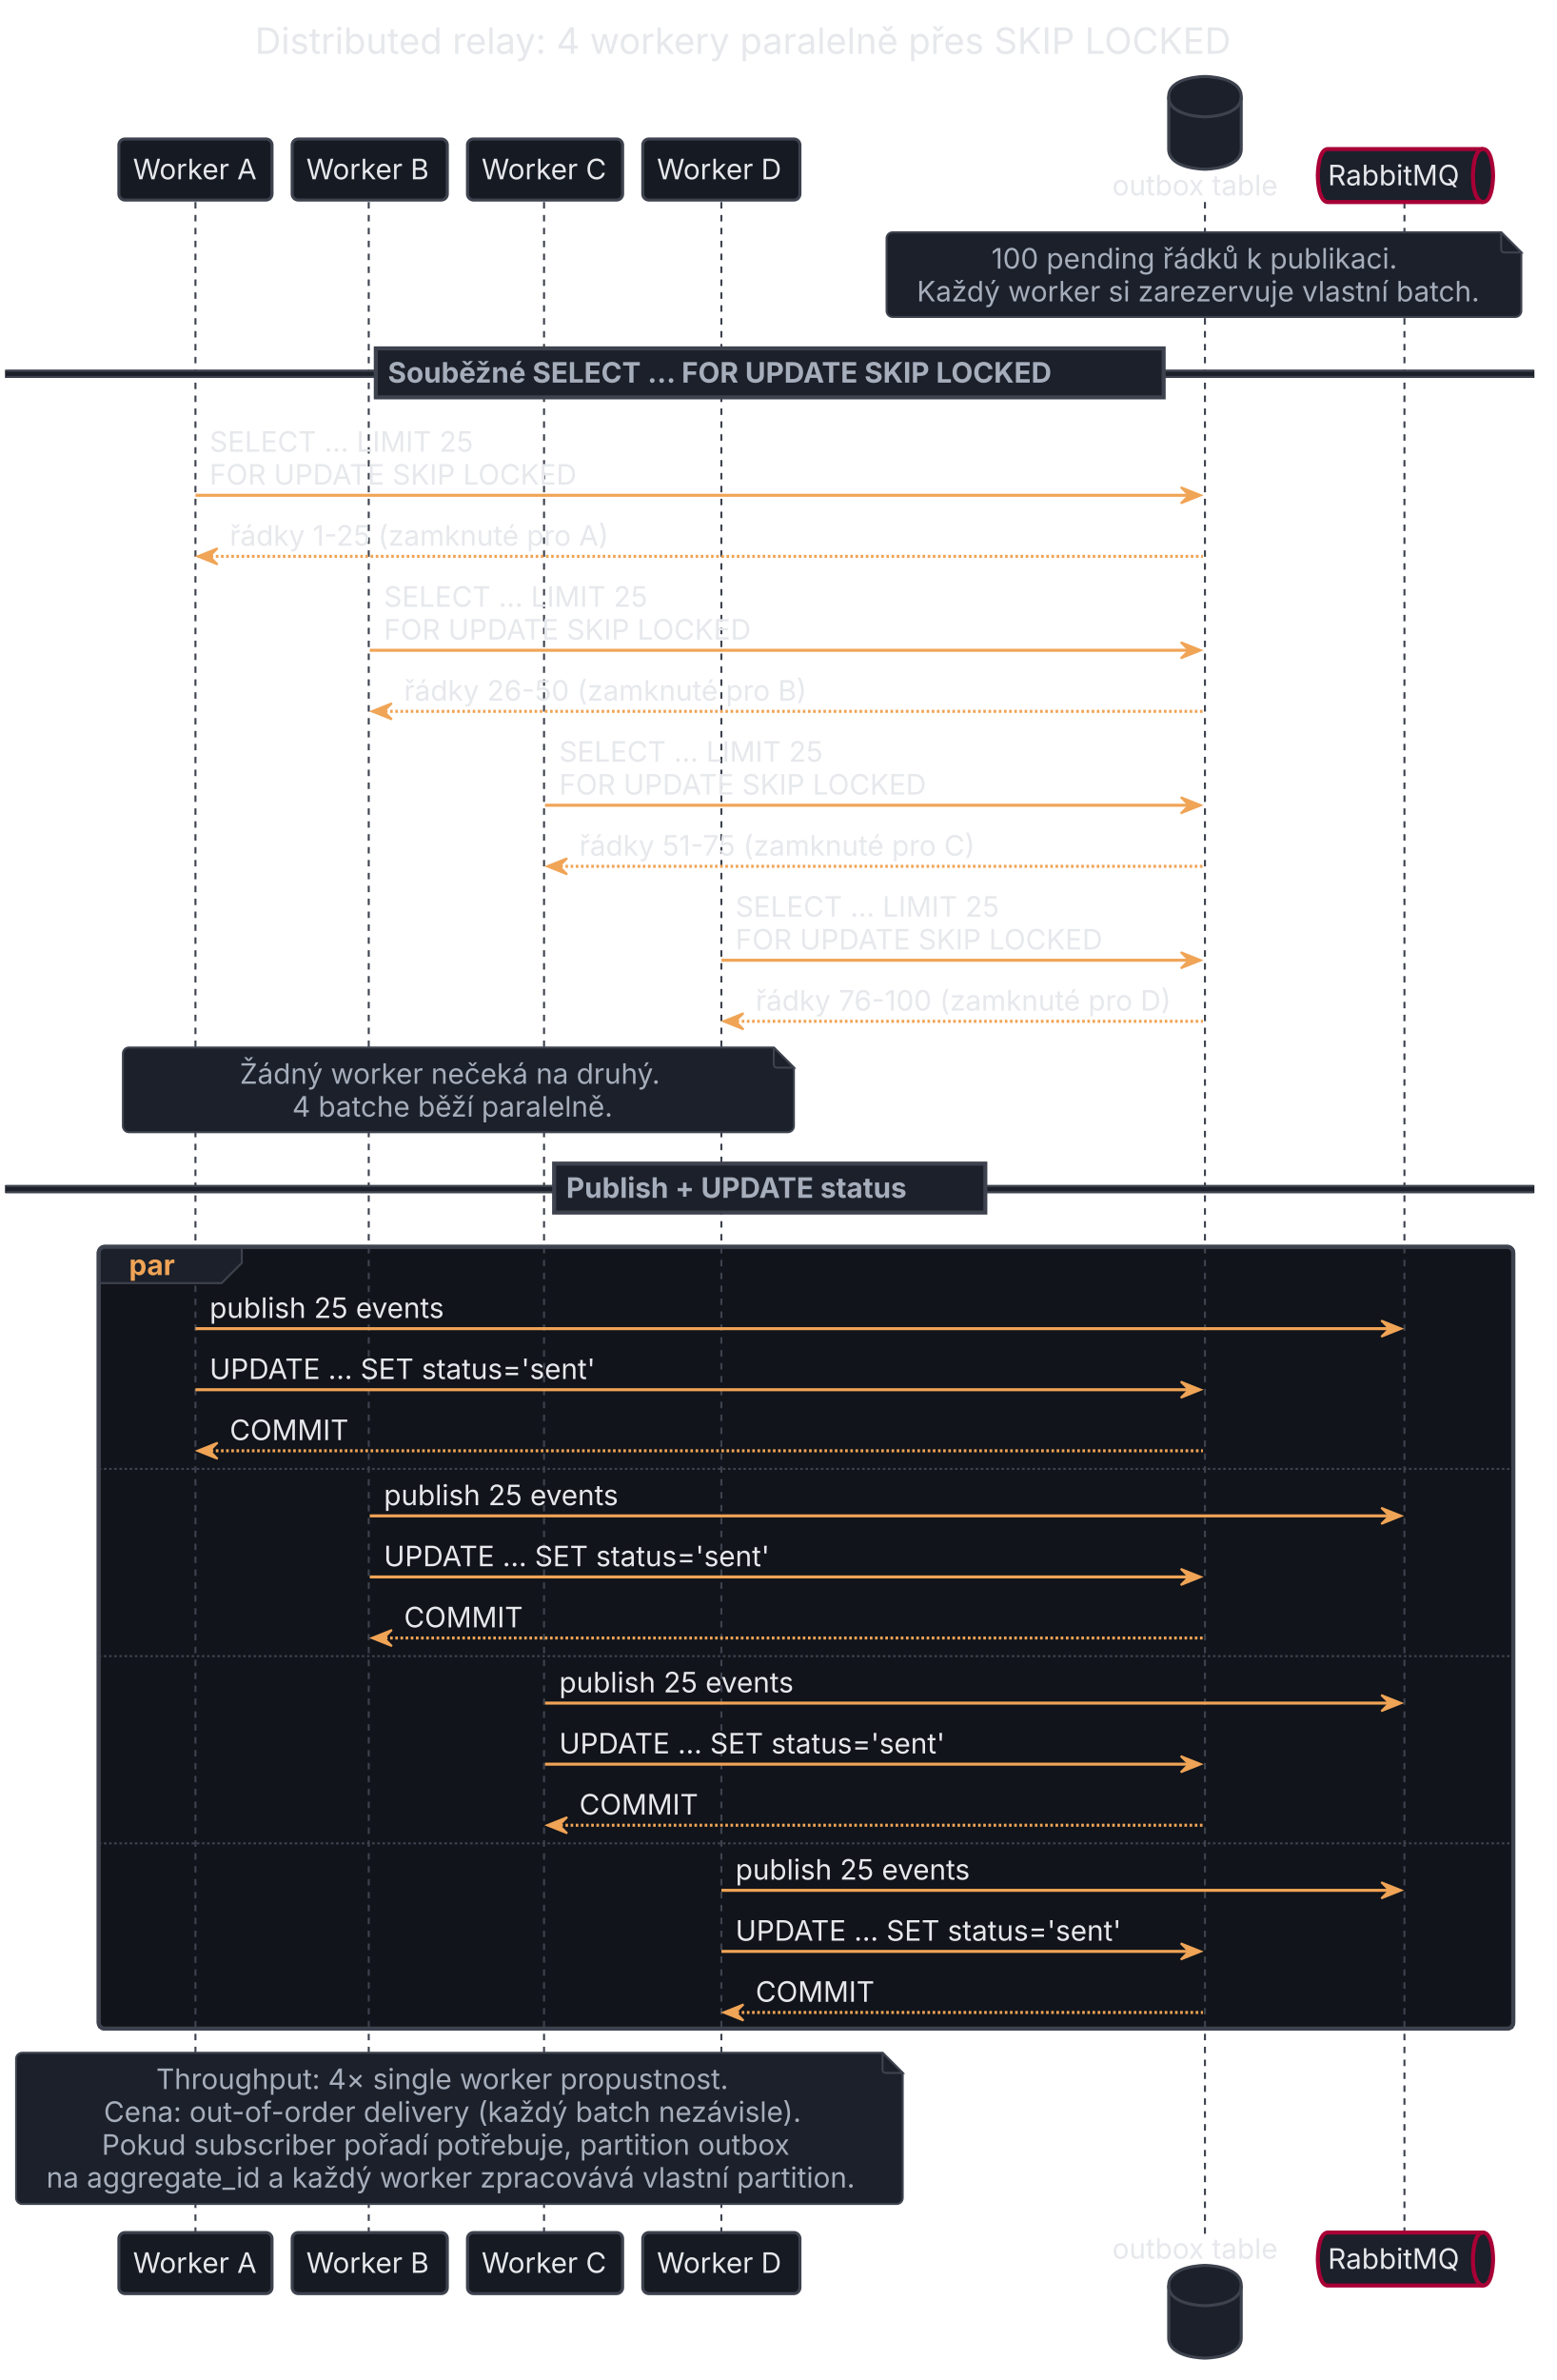
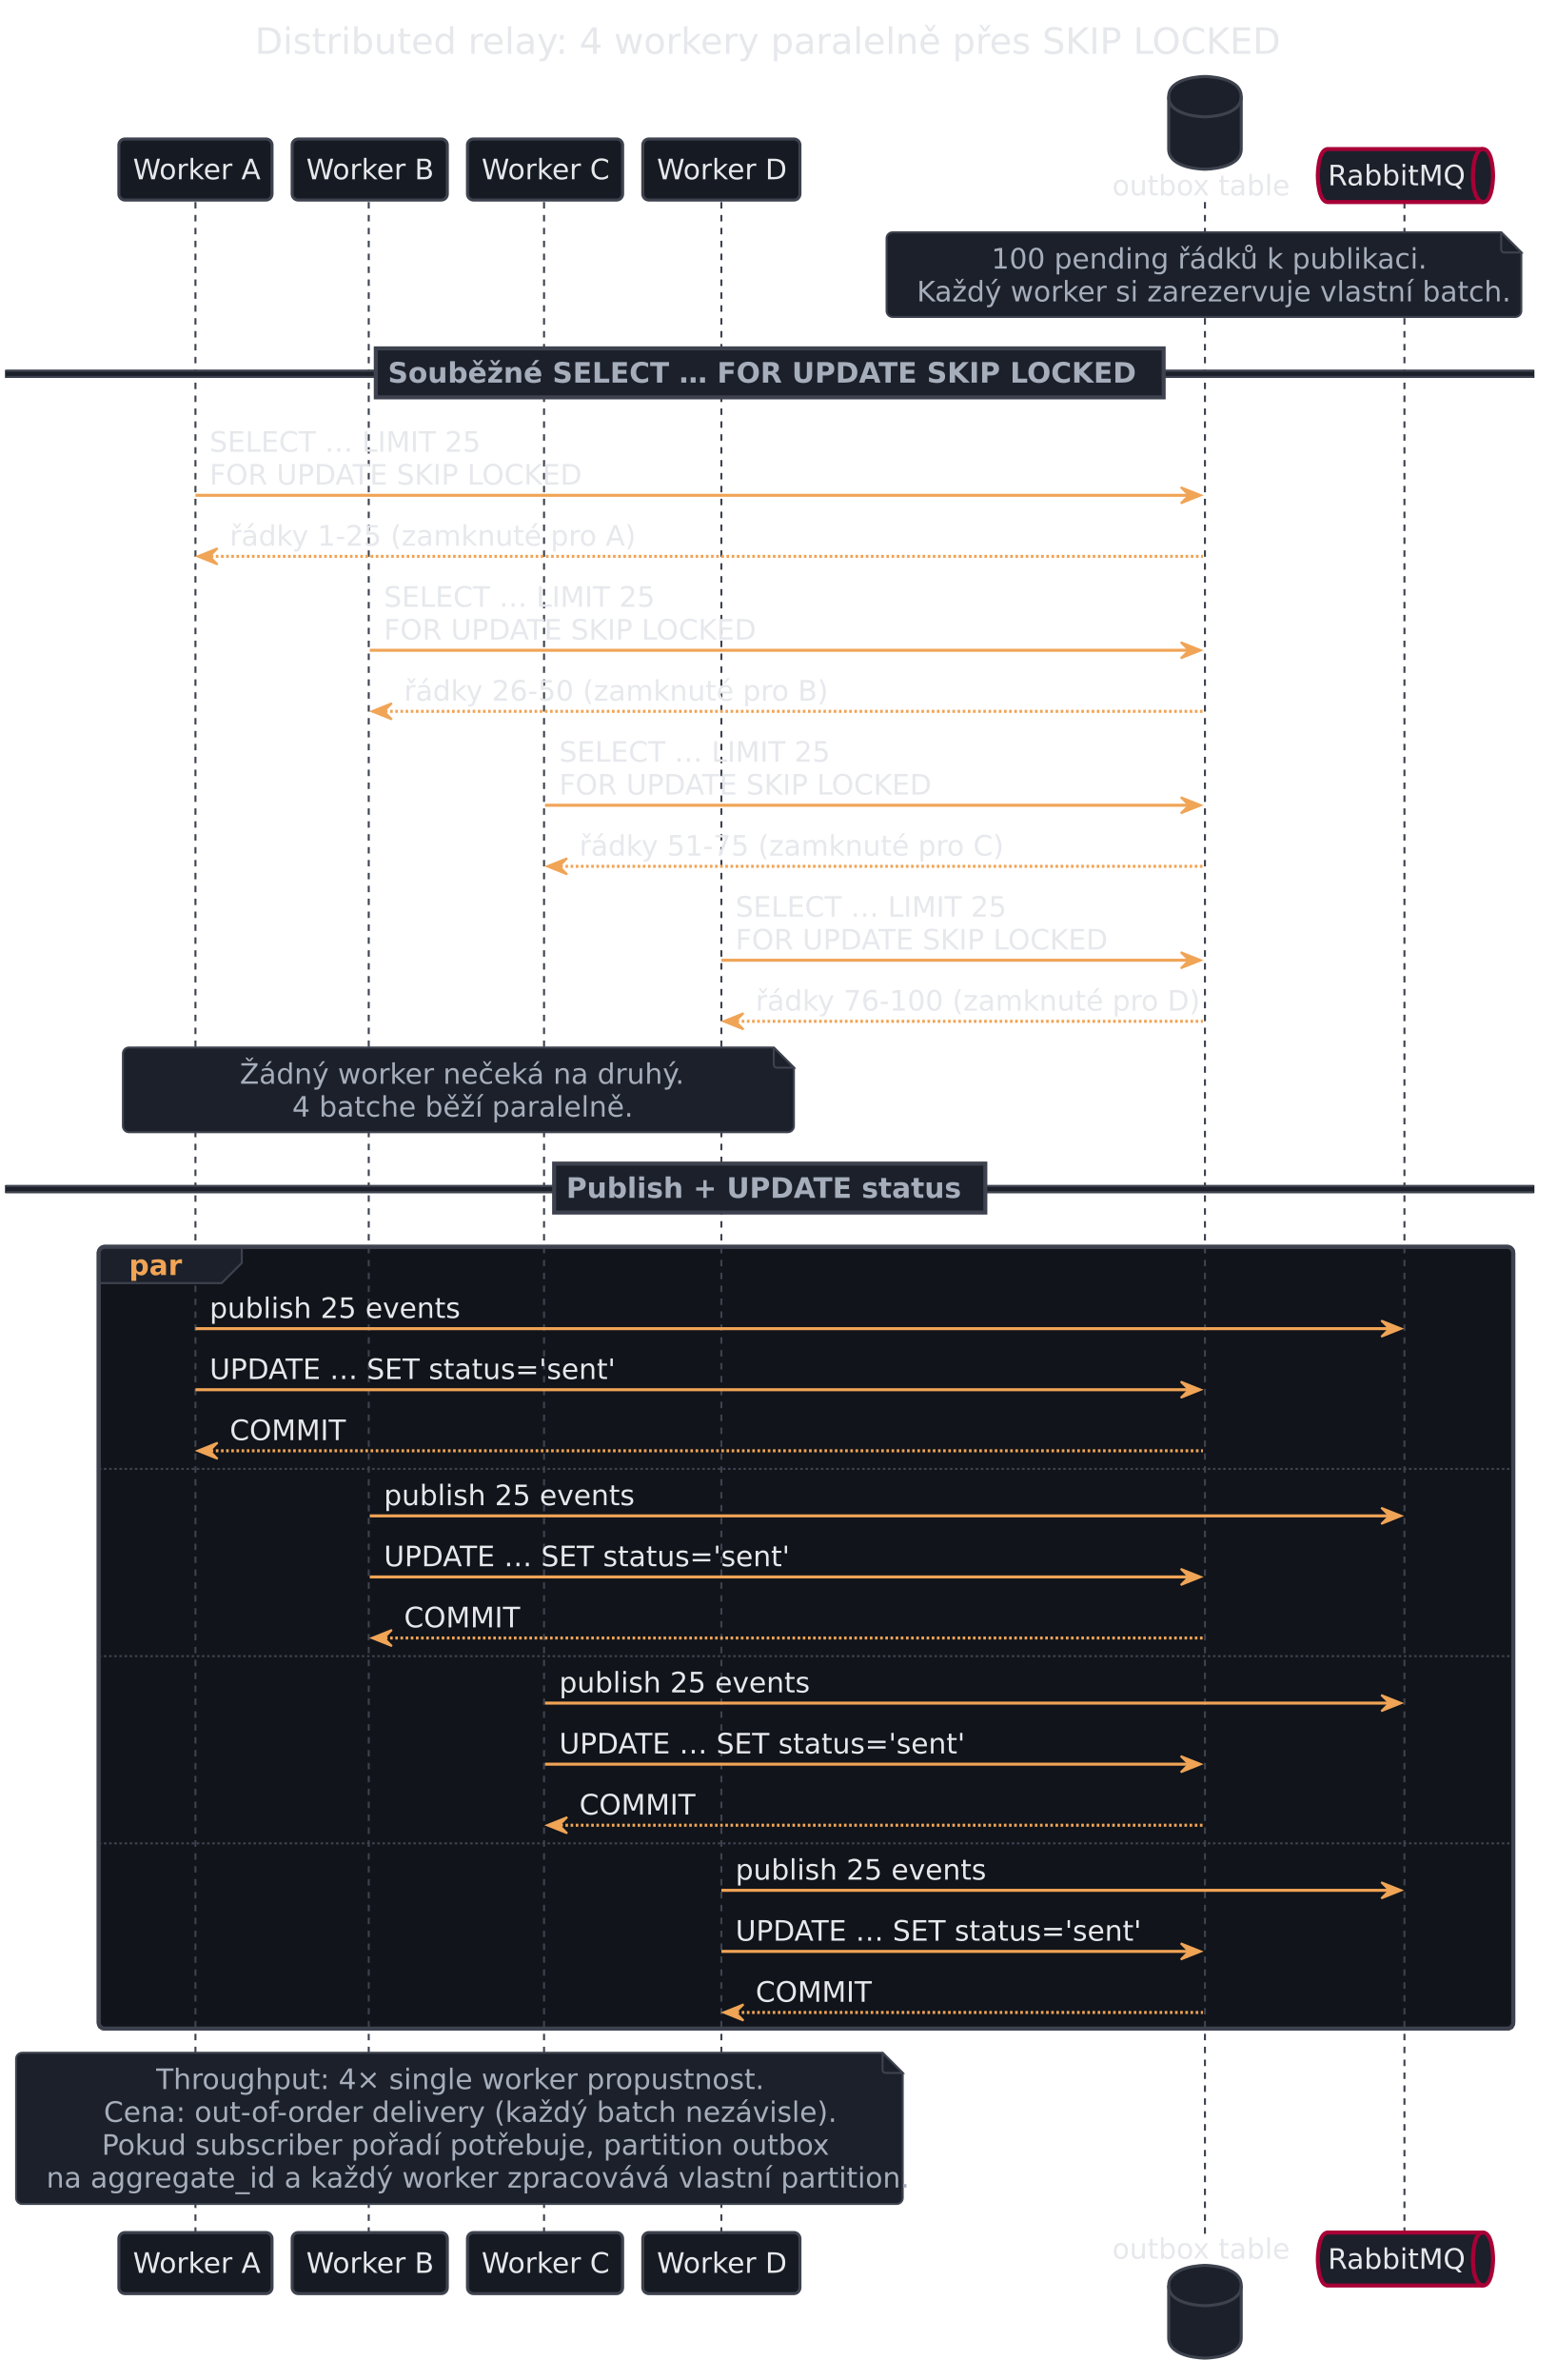
<svg xmlns="http://www.w3.org/2000/svg" contentScriptType="application/ecmascript" contentStyleType="text/css" height="1845.312px" preserveAspectRatio="none" style="width:1207px;height:1845px;background:#11141A;" version="1.1" viewBox="0 0 1207 1845" width="1207.812px" zoomAndPan="magnify">
  <defs />
  <g>
-     <text fill="#E6E8EC" font-family="Inter, ui-sans-serif, system-ui, -apple-system, sans-serif" font-size="28.125" lengthAdjust="spacingAndGlyphs" textLength="798.438" x="197.656" y="41.731">Distributed relay: 4 workery paralelně přes SKIP LOCKED</text>
+     <text fill="#E6E8EC" font-family="DejaVu Sans" font-size="28.125" lengthAdjust="spacingAndGlyphs" textLength="798.438" x="197.656" y="41.731">Distributed relay: 4 workery paralelně přes SKIP LOCKED</text>
    <rect fill="#11141A" height="606.03" rx="4.688" ry="4.688" style="stroke: #3D424E; stroke-width: 3.125;" width="1096.875" x="76.562" y="966.553" />
    <rect fill="#11141A" height="145.142" style="stroke: none; stroke-width: 1.562;" width="1096.875" x="76.562" y="1137.158" />
    <rect fill="#11141A" height="145.142" style="stroke: none; stroke-width: 1.562;" width="1096.875" x="76.562" y="1282.3" />
    <rect fill="#11141A" height="145.142" style="stroke: none; stroke-width: 1.562;" width="1096.875" x="76.562" y="1427.441" />
    <line style="stroke: #3D424E; stroke-width: 1.562; stroke-dasharray: 5.0,5.0;" x1="151.562" x2="151.562" y1="156.641" y2="1732.251" />
    <line style="stroke: #3D424E; stroke-width: 1.562; stroke-dasharray: 5.0,5.0;" x1="285.938" x2="285.938" y1="156.641" y2="1732.251" />
    <line style="stroke: #3D424E; stroke-width: 1.562; stroke-dasharray: 5.0,5.0;" x1="421.875" x2="421.875" y1="156.641" y2="1732.251" />
    <line style="stroke: #3D424E; stroke-width: 1.562; stroke-dasharray: 5.0,5.0;" x1="559.375" x2="559.375" y1="156.641" y2="1732.251" />
    <line style="stroke: #3D424E; stroke-width: 1.562; stroke-dasharray: 5.0,5.0;" x1="934.375" x2="934.375" y1="156.641" y2="1732.251" />
    <line style="stroke: #3D424E; stroke-width: 1.562; stroke-dasharray: 5.0,5.0;" x1="1089.062" x2="1089.062" y1="156.641" y2="1732.251" />
    <rect fill="#161A22" height="47.339" rx="4.688" ry="4.688" style="stroke: #3D424E; stroke-width: 2.344;" width="118.75" x="92.188" y="107.739" />
-     <text fill="#E6E8EC" font-family="Inter, ui-sans-serif, system-ui, -apple-system, sans-serif" font-size="21.875" lengthAdjust="spacingAndGlyphs" textLength="96.875" x="103.125" y="138.982">Worker A</text>
+     <text fill="#E6E8EC" font-family="DejaVu Sans" font-size="21.875" lengthAdjust="spacingAndGlyphs" textLength="96.875" x="103.125" y="138.982">Worker A</text>
    <rect fill="#161A22" height="47.339" rx="4.688" ry="4.688" style="stroke: #3D424E; stroke-width: 2.344;" width="118.75" x="92.188" y="1730.688" />
-     <text fill="#E6E8EC" font-family="Inter, ui-sans-serif, system-ui, -apple-system, sans-serif" font-size="21.875" lengthAdjust="spacingAndGlyphs" textLength="96.875" x="103.125" y="1761.931">Worker A</text>
+     <text fill="#E6E8EC" font-family="DejaVu Sans" font-size="21.875" lengthAdjust="spacingAndGlyphs" textLength="96.875" x="103.125" y="1761.931">Worker A</text>
    <rect fill="#161A22" height="47.339" rx="4.688" ry="4.688" style="stroke: #3D424E; stroke-width: 2.344;" width="120.312" x="226.562" y="107.739" />
-     <text fill="#E6E8EC" font-family="Inter, ui-sans-serif, system-ui, -apple-system, sans-serif" font-size="21.875" lengthAdjust="spacingAndGlyphs" textLength="98.438" x="237.5" y="138.982">Worker B</text>
+     <text fill="#E6E8EC" font-family="DejaVu Sans" font-size="21.875" lengthAdjust="spacingAndGlyphs" textLength="98.438" x="237.5" y="138.982">Worker B</text>
    <rect fill="#161A22" height="47.339" rx="4.688" ry="4.688" style="stroke: #3D424E; stroke-width: 2.344;" width="120.312" x="226.562" y="1730.688" />
-     <text fill="#E6E8EC" font-family="Inter, ui-sans-serif, system-ui, -apple-system, sans-serif" font-size="21.875" lengthAdjust="spacingAndGlyphs" textLength="98.438" x="237.5" y="1761.931">Worker B</text>
+     <text fill="#E6E8EC" font-family="DejaVu Sans" font-size="21.875" lengthAdjust="spacingAndGlyphs" textLength="98.438" x="237.5" y="1761.931">Worker B</text>
    <rect fill="#161A22" height="47.339" rx="4.688" ry="4.688" style="stroke: #3D424E; stroke-width: 2.344;" width="120.312" x="362.5" y="107.739" />
-     <text fill="#E6E8EC" font-family="Inter, ui-sans-serif, system-ui, -apple-system, sans-serif" font-size="21.875" lengthAdjust="spacingAndGlyphs" textLength="98.438" x="373.438" y="138.982">Worker C</text>
+     <text fill="#E6E8EC" font-family="DejaVu Sans" font-size="21.875" lengthAdjust="spacingAndGlyphs" textLength="98.438" x="373.438" y="138.982">Worker C</text>
    <rect fill="#161A22" height="47.339" rx="4.688" ry="4.688" style="stroke: #3D424E; stroke-width: 2.344;" width="120.312" x="362.5" y="1730.688" />
-     <text fill="#E6E8EC" font-family="Inter, ui-sans-serif, system-ui, -apple-system, sans-serif" font-size="21.875" lengthAdjust="spacingAndGlyphs" textLength="98.438" x="373.438" y="1761.931">Worker C</text>
+     <text fill="#E6E8EC" font-family="DejaVu Sans" font-size="21.875" lengthAdjust="spacingAndGlyphs" textLength="98.438" x="373.438" y="1761.931">Worker C</text>
    <rect fill="#161A22" height="47.339" rx="4.688" ry="4.688" style="stroke: #3D424E; stroke-width: 2.344;" width="121.875" x="498.438" y="107.739" />
-     <text fill="#E6E8EC" font-family="Inter, ui-sans-serif, system-ui, -apple-system, sans-serif" font-size="21.875" lengthAdjust="spacingAndGlyphs" textLength="100" x="509.375" y="138.982">Worker D</text>
+     <text fill="#E6E8EC" font-family="DejaVu Sans" font-size="21.875" lengthAdjust="spacingAndGlyphs" textLength="100" x="509.375" y="138.982">Worker D</text>
    <rect fill="#161A22" height="47.339" rx="4.688" ry="4.688" style="stroke: #3D424E; stroke-width: 2.344;" width="121.875" x="498.438" y="1730.688" />
-     <text fill="#E6E8EC" font-family="Inter, ui-sans-serif, system-ui, -apple-system, sans-serif" font-size="21.875" lengthAdjust="spacingAndGlyphs" textLength="100" x="509.375" y="1761.931">Worker D</text>
-     <text fill="#E6E8EC" font-family="Inter, ui-sans-serif, system-ui, -apple-system, sans-serif" font-size="21.875" lengthAdjust="spacingAndGlyphs" textLength="134.375" x="862.5" y="151.482">outbox table</text>
+     <text fill="#E6E8EC" font-family="DejaVu Sans" font-size="21.875" lengthAdjust="spacingAndGlyphs" textLength="100" x="509.375" y="1761.931">Worker D</text>
+     <text fill="#E6E8EC" font-family="DejaVu Sans" font-size="21.875" lengthAdjust="spacingAndGlyphs" textLength="134.375" x="862.5" y="151.482">outbox table</text>
    <path d="M906.25,74.927 C906.25,59.302 934.375,59.302 934.375,59.302 C934.375,59.302 962.5,59.302 962.5,74.927 L962.5,115.552 C962.5,131.177 934.375,131.177 934.375,131.177 C934.375,131.177 906.25,131.177 906.25,115.552 L906.25,74.927 " fill="#1B202A" style="stroke: #3D424E; stroke-width: 2.344;" />
    <path d="M906.25,74.927 C906.25,90.552 934.375,90.552 934.375,90.552 C934.375,90.552 962.5,90.552 962.5,74.927 " fill="none" style="stroke: #3D424E; stroke-width: 2.344;" />
-     <text fill="#E6E8EC" font-family="Inter, ui-sans-serif, system-ui, -apple-system, sans-serif" font-size="21.875" lengthAdjust="spacingAndGlyphs" textLength="134.375" x="862.5" y="1750.993">outbox table</text>
+     <text fill="#E6E8EC" font-family="DejaVu Sans" font-size="21.875" lengthAdjust="spacingAndGlyphs" textLength="134.375" x="862.5" y="1750.993">outbox table</text>
    <path d="M906.25,1771.777 C906.25,1756.152 934.375,1756.152 934.375,1756.152 C934.375,1756.152 962.5,1756.152 962.5,1771.777 L962.5,1812.402 C962.5,1828.027 934.375,1828.027 934.375,1828.027 C934.375,1828.027 906.25,1828.027 906.25,1812.402 L906.25,1771.777 " fill="#1B202A" style="stroke: #3D424E; stroke-width: 2.344;" />
    <path d="M906.25,1771.777 C906.25,1787.402 934.375,1787.402 934.375,1787.402 C934.375,1787.402 962.5,1787.402 962.5,1771.777 " fill="none" style="stroke: #3D424E; stroke-width: 2.344;" />
    <path d="M1029.688,115.552 L1150,115.552 C1157.812,115.552 1157.812,136.096 1157.812,136.096 C1157.812,136.096 1157.812,156.641 1150,156.641 L1029.688,156.641 C1021.875,156.641 1021.875,136.096 1021.875,136.096 C1021.875,136.096 1021.875,115.552 1029.688,115.552 " fill="#1B202A" style="stroke: #A80036; stroke-width: 3.125;" />
    <path d="M1150,115.552 C1142.188,115.552 1142.188,136.096 1142.188,136.096 C1142.188,156.641 1150,156.641 1150,156.641 " fill="none" style="stroke: #A80036; stroke-width: 3.125;" />
-     <text fill="#E6E8EC" font-family="Inter, ui-sans-serif, system-ui, -apple-system, sans-serif" font-size="21.875" lengthAdjust="spacingAndGlyphs" textLength="104.688" x="1029.688" y="143.669">RabbitMQ</text>
+     <text fill="#E6E8EC" font-family="DejaVu Sans" font-size="21.875" lengthAdjust="spacingAndGlyphs" textLength="104.688" x="1029.688" y="143.669">RabbitMQ</text>
    <path d="M1029.688,1730.688 L1150,1730.688 C1157.812,1730.688 1157.812,1751.233 1157.812,1751.233 C1157.812,1751.233 1157.812,1771.777 1150,1771.777 L1029.688,1771.777 C1021.875,1771.777 1021.875,1751.233 1021.875,1751.233 C1021.875,1751.233 1021.875,1730.688 1029.688,1730.688 " fill="#1B202A" style="stroke: #A80036; stroke-width: 3.125;" />
    <path d="M1150,1730.688 C1142.188,1730.688 1142.188,1751.233 1142.188,1751.233 C1142.188,1771.777 1150,1771.777 1150,1771.777 " fill="none" style="stroke: #A80036; stroke-width: 3.125;" />
-     <text fill="#E6E8EC" font-family="Inter, ui-sans-serif, system-ui, -apple-system, sans-serif" font-size="21.875" lengthAdjust="spacingAndGlyphs" textLength="104.688" x="1029.688" y="1758.806">RabbitMQ</text>
+     <text fill="#E6E8EC" font-family="DejaVu Sans" font-size="21.875" lengthAdjust="spacingAndGlyphs" textLength="104.688" x="1029.688" y="1758.806">RabbitMQ</text>
    <path d="M687.5,184.766 L687.5,241.016 A4.688,4.688 0 0 0 692.188,245.703 L1175,245.703 A4.688,4.688 0 0 0 1179.688,241.016 L1179.688,195.703 L1164.062,180.078 L692.188,180.078 A4.688,4.688 0 0 0 687.5,184.766 " fill="#1B202A" style="stroke: #3D424E; stroke-width: 1.562;" />
    <path d="M1164.062,180.078 L1164.062,193.359 A2.344,2.344 0 0 0 1166.406,195.703 L1179.688,195.703 L1164.062,180.078 " fill="#1B202A" style="stroke: #3D424E; stroke-width: 1.562;" />
-     <text fill="#A6ADBB" font-family="Inter, ui-sans-serif, system-ui, -apple-system, sans-serif" font-size="21.875" lengthAdjust="spacingAndGlyphs" textLength="329.688" x="768.75" y="208.196">100 pending řádků k publikaci.</text>
-     <text fill="#A6ADBB" font-family="Inter, ui-sans-serif, system-ui, -apple-system, sans-serif" font-size="21.875" lengthAdjust="spacingAndGlyphs" textLength="445.312" x="710.938" y="233.659">Každý worker si zarezervuje vlastní batch.</text>
+     <text fill="#A6ADBB" font-family="DejaVu Sans" font-size="21.875" lengthAdjust="spacingAndGlyphs" textLength="329.688" x="768.75" y="208.196">100 pending řádků k publikaci.</text>
+     <text fill="#A6ADBB" font-family="DejaVu Sans" font-size="21.875" lengthAdjust="spacingAndGlyphs" textLength="445.312" x="710.938" y="233.659">Každý worker si zarezervuje vlastní batch.</text>
    <rect fill="#1B202A" height="4.688" style="stroke: #1B202A; stroke-width: 1.562;" width="1184.375" x="4.688" y="287.488" />
    <line style="stroke: #3D424E; stroke-width: 1.562;" x1="4.688" x2="1189.062" y1="287.488" y2="287.488" />
    <line style="stroke: #3D424E; stroke-width: 1.562;" x1="4.688" x2="1189.062" y1="292.175" y2="292.175" />
    <rect fill="#1B202A" height="37.964" style="stroke: #3D424E; stroke-width: 3.125;" width="610.938" x="291.406" y="270.068" />
-     <text fill="#A6ADBB" font-family="Inter, ui-sans-serif, system-ui, -apple-system, sans-serif" font-size="21.875" font-weight="bold" lengthAdjust="spacingAndGlyphs" textLength="581.25" x="300.781" y="296.623">Souběžné SELECT … FOR UPDATE SKIP LOCKED</text>
+     <text fill="#A6ADBB" font-family="DejaVu Sans" font-size="21.875" font-weight="bold" lengthAdjust="spacingAndGlyphs" textLength="581.25" x="300.781" y="296.623">Souběžné SELECT … FOR UPDATE SKIP LOCKED</text>
    <polygon fill="#F0A456" points="915.625,377.71,931.25,383.96,915.625,390.21,921.875,383.96" style="stroke: #F0A456; stroke-width: 1.562;" />
    <line style="stroke: #F0A456; stroke-width: 2.344;" x1="151.562" x2="925" y1="383.96" y2="383.96" />
-     <text fill="#E6E8EC" font-family="Inter, ui-sans-serif, system-ui, -apple-system, sans-serif" font-size="21.875" lengthAdjust="spacingAndGlyphs" textLength="204.688" x="162.5" y="350.212">SELECT … LIMIT 25</text>
-     <text fill="#E6E8EC" font-family="Inter, ui-sans-serif, system-ui, -apple-system, sans-serif" font-size="21.875" lengthAdjust="spacingAndGlyphs" textLength="289.062" x="162.5" y="375.676">FOR UPDATE SKIP LOCKED</text>
+     <text fill="#E6E8EC" font-family="DejaVu Sans" font-size="21.875" lengthAdjust="spacingAndGlyphs" textLength="204.688" x="162.5" y="350.212">SELECT … LIMIT 25</text>
+     <text fill="#E6E8EC" font-family="DejaVu Sans" font-size="21.875" lengthAdjust="spacingAndGlyphs" textLength="289.062" x="162.5" y="375.676">FOR UPDATE SKIP LOCKED</text>
    <polygon fill="#F0A456" points="168.75,425.049,153.125,431.299,168.75,437.549,162.5,431.299" style="stroke: #F0A456; stroke-width: 1.562;" />
    <line style="stroke: #F0A456; stroke-width: 2.344; stroke-dasharray: 2.0,2.0;" x1="159.375" x2="932.812" y1="431.299" y2="431.299" />
-     <text fill="#E6E8EC" font-family="Inter, ui-sans-serif, system-ui, -apple-system, sans-serif" font-size="21.875" lengthAdjust="spacingAndGlyphs" textLength="306.25" x="178.125" y="423.015">řádky 1-25 (zamknuté pro A)</text>
+     <text fill="#E6E8EC" font-family="DejaVu Sans" font-size="21.875" lengthAdjust="spacingAndGlyphs" textLength="306.25" x="178.125" y="423.015">řádky 1-25 (zamknuté pro A)</text>
    <polygon fill="#F0A456" points="915.625,497.852,931.25,504.102,915.625,510.352,921.875,504.102" style="stroke: #F0A456; stroke-width: 1.562;" />
    <line style="stroke: #F0A456; stroke-width: 2.344;" x1="286.719" x2="925" y1="504.102" y2="504.102" />
-     <text fill="#E6E8EC" font-family="Inter, ui-sans-serif, system-ui, -apple-system, sans-serif" font-size="21.875" lengthAdjust="spacingAndGlyphs" textLength="204.688" x="297.656" y="470.354">SELECT … LIMIT 25</text>
-     <text fill="#E6E8EC" font-family="Inter, ui-sans-serif, system-ui, -apple-system, sans-serif" font-size="21.875" lengthAdjust="spacingAndGlyphs" textLength="289.062" x="297.656" y="495.818">FOR UPDATE SKIP LOCKED</text>
+     <text fill="#E6E8EC" font-family="DejaVu Sans" font-size="21.875" lengthAdjust="spacingAndGlyphs" textLength="204.688" x="297.656" y="470.354">SELECT … LIMIT 25</text>
+     <text fill="#E6E8EC" font-family="DejaVu Sans" font-size="21.875" lengthAdjust="spacingAndGlyphs" textLength="289.062" x="297.656" y="495.818">FOR UPDATE SKIP LOCKED</text>
    <polygon fill="#F0A456" points="303.906,545.19,288.281,551.44,303.906,557.69,297.656,551.44" style="stroke: #F0A456; stroke-width: 1.562;" />
    <line style="stroke: #F0A456; stroke-width: 2.344; stroke-dasharray: 2.0,2.0;" x1="294.531" x2="932.812" y1="551.44" y2="551.44" />
-     <text fill="#E6E8EC" font-family="Inter, ui-sans-serif, system-ui, -apple-system, sans-serif" font-size="21.875" lengthAdjust="spacingAndGlyphs" textLength="321.875" x="313.281" y="543.156">řádky 26-50 (zamknuté pro B)</text>
+     <text fill="#E6E8EC" font-family="DejaVu Sans" font-size="21.875" lengthAdjust="spacingAndGlyphs" textLength="321.875" x="313.281" y="543.156">řádky 26-50 (zamknuté pro B)</text>
    <polygon fill="#F0A456" points="915.625,617.993,931.25,624.243,915.625,630.493,921.875,624.243" style="stroke: #F0A456; stroke-width: 1.562;" />
    <line style="stroke: #F0A456; stroke-width: 2.344;" x1="422.656" x2="925" y1="624.243" y2="624.243" />
-     <text fill="#E6E8EC" font-family="Inter, ui-sans-serif, system-ui, -apple-system, sans-serif" font-size="21.875" lengthAdjust="spacingAndGlyphs" textLength="204.688" x="433.594" y="590.495">SELECT … LIMIT 25</text>
-     <text fill="#E6E8EC" font-family="Inter, ui-sans-serif, system-ui, -apple-system, sans-serif" font-size="21.875" lengthAdjust="spacingAndGlyphs" textLength="289.062" x="433.594" y="615.959">FOR UPDATE SKIP LOCKED</text>
+     <text fill="#E6E8EC" font-family="DejaVu Sans" font-size="21.875" lengthAdjust="spacingAndGlyphs" textLength="204.688" x="433.594" y="590.495">SELECT … LIMIT 25</text>
+     <text fill="#E6E8EC" font-family="DejaVu Sans" font-size="21.875" lengthAdjust="spacingAndGlyphs" textLength="289.062" x="433.594" y="615.959">FOR UPDATE SKIP LOCKED</text>
    <polygon fill="#F0A456" points="439.844,665.332,424.219,671.582,439.844,677.832,433.594,671.582" style="stroke: #F0A456; stroke-width: 1.562;" />
    <line style="stroke: #F0A456; stroke-width: 2.344; stroke-dasharray: 2.0,2.0;" x1="430.469" x2="932.812" y1="671.582" y2="671.582" />
-     <text fill="#E6E8EC" font-family="Inter, ui-sans-serif, system-ui, -apple-system, sans-serif" font-size="21.875" lengthAdjust="spacingAndGlyphs" textLength="321.875" x="449.219" y="663.298">řádky 51-75 (zamknuté pro C)</text>
+     <text fill="#E6E8EC" font-family="DejaVu Sans" font-size="21.875" lengthAdjust="spacingAndGlyphs" textLength="321.875" x="449.219" y="663.298">řádky 51-75 (zamknuté pro C)</text>
    <polygon fill="#F0A456" points="915.625,738.135,931.25,744.385,915.625,750.635,921.875,744.385" style="stroke: #F0A456; stroke-width: 1.562;" />
    <line style="stroke: #F0A456; stroke-width: 2.344;" x1="559.375" x2="925" y1="744.385" y2="744.385" />
-     <text fill="#E6E8EC" font-family="Inter, ui-sans-serif, system-ui, -apple-system, sans-serif" font-size="21.875" lengthAdjust="spacingAndGlyphs" textLength="204.688" x="570.312" y="710.637">SELECT … LIMIT 25</text>
-     <text fill="#E6E8EC" font-family="Inter, ui-sans-serif, system-ui, -apple-system, sans-serif" font-size="21.875" lengthAdjust="spacingAndGlyphs" textLength="289.062" x="570.312" y="736.101">FOR UPDATE SKIP LOCKED</text>
+     <text fill="#E6E8EC" font-family="DejaVu Sans" font-size="21.875" lengthAdjust="spacingAndGlyphs" textLength="204.688" x="570.312" y="710.637">SELECT … LIMIT 25</text>
+     <text fill="#E6E8EC" font-family="DejaVu Sans" font-size="21.875" lengthAdjust="spacingAndGlyphs" textLength="289.062" x="570.312" y="736.101">FOR UPDATE SKIP LOCKED</text>
    <polygon fill="#F0A456" points="576.562,785.474,560.938,791.724,576.562,797.974,570.312,791.724" style="stroke: #F0A456; stroke-width: 1.562;" />
    <line style="stroke: #F0A456; stroke-width: 2.344; stroke-dasharray: 2.0,2.0;" x1="567.188" x2="932.812" y1="791.724" y2="791.724" />
-     <text fill="#E6E8EC" font-family="Inter, ui-sans-serif, system-ui, -apple-system, sans-serif" font-size="21.875" lengthAdjust="spacingAndGlyphs" textLength="337.5" x="585.938" y="783.44">řádky 76-100 (zamknuté pro D)</text>
+     <text fill="#E6E8EC" font-family="DejaVu Sans" font-size="21.875" lengthAdjust="spacingAndGlyphs" textLength="337.5" x="585.938" y="783.44">řádky 76-100 (zamknuté pro D)</text>
    <path d="M95.312,816.724 L95.312,872.974 A4.688,4.688 0 0 0 100,877.661 L610.938,877.661 A4.688,4.688 0 0 0 615.625,872.974 L615.625,827.661 L600,812.036 L100,812.036 A4.688,4.688 0 0 0 95.312,816.724 " fill="#1B202A" style="stroke: #3D424E; stroke-width: 1.562;" />
    <path d="M600,812.036 L600,825.317 A2.344,2.344 0 0 0 602.344,827.661 L615.625,827.661 L600,812.036 " fill="#1B202A" style="stroke: #3D424E; stroke-width: 1.562;" />
-     <text fill="#A6ADBB" font-family="Inter, ui-sans-serif, system-ui, -apple-system, sans-serif" font-size="21.875" lengthAdjust="spacingAndGlyphs" textLength="339.062" x="185.938" y="840.154">Žádný worker nečeká na druhý.</text>
-     <text fill="#A6ADBB" font-family="Inter, ui-sans-serif, system-ui, -apple-system, sans-serif" font-size="21.875" lengthAdjust="spacingAndGlyphs" textLength="257.812" x="226.562" y="865.617">4 batche běží paralelně.</text>
+     <text fill="#A6ADBB" font-family="DejaVu Sans" font-size="21.875" lengthAdjust="spacingAndGlyphs" textLength="339.062" x="185.938" y="840.154">Žádný worker nečeká na druhý.</text>
+     <text fill="#A6ADBB" font-family="DejaVu Sans" font-size="21.875" lengthAdjust="spacingAndGlyphs" textLength="257.812" x="226.562" y="865.617">4 batche běží paralelně.</text>
    <rect fill="#1B202A" height="4.688" style="stroke: #1B202A; stroke-width: 1.562;" width="1184.375" x="4.688" y="919.446" />
    <line style="stroke: #3D424E; stroke-width: 1.562;" x1="4.688" x2="1189.062" y1="919.446" y2="919.446" />
    <line style="stroke: #3D424E; stroke-width: 1.562;" x1="4.688" x2="1189.062" y1="924.133" y2="924.133" />
    <rect fill="#1B202A" height="37.964" style="stroke: #3D424E; stroke-width: 3.125;" width="334.375" x="429.688" y="902.026" />
-     <text fill="#A6ADBB" font-family="Inter, ui-sans-serif, system-ui, -apple-system, sans-serif" font-size="21.875" font-weight="bold" lengthAdjust="spacingAndGlyphs" textLength="304.688" x="439.062" y="928.581">Publish + UPDATE status</text>
+     <text fill="#A6ADBB" font-family="DejaVu Sans" font-size="21.875" font-weight="bold" lengthAdjust="spacingAndGlyphs" textLength="304.688" x="439.062" y="928.581">Publish + UPDATE status</text>
    <path d="M81.25,966.553 L187.5,966.553 L187.5,979.053 L171.875,994.678 L76.562,994.678 L76.562,971.24 " fill="#1B202A" style="stroke: #3D424E; stroke-width: 1.562;" />
    <rect fill="none" height="606.03" rx="4.688" ry="4.688" style="stroke: #3D424E; stroke-width: 3.125;" width="1096.875" x="76.562" y="966.553" />
-     <text fill="#F0A456" font-family="Inter, ui-sans-serif, system-ui, -apple-system, sans-serif" font-size="21.875" font-weight="bold" lengthAdjust="spacingAndGlyphs" textLength="40.625" x="100" y="988.42">par</text>
+     <text fill="#F0A456" font-family="DejaVu Sans" font-size="21.875" font-weight="bold" lengthAdjust="spacingAndGlyphs" textLength="40.625" x="100" y="988.42">par</text>
    <polygon fill="#F0A456" points="1071.094,1023.731,1086.719,1029.98,1071.094,1036.23,1077.344,1029.98" style="stroke: #F0A456; stroke-width: 1.562;" />
    <line style="stroke: #F0A456; stroke-width: 2.344;" x1="151.562" x2="1080.469" y1="1029.98" y2="1029.98" />
-     <text fill="#E6E8EC" font-family="Inter, ui-sans-serif, system-ui, -apple-system, sans-serif" font-size="21.875" lengthAdjust="spacingAndGlyphs" textLength="192.188" x="162.5" y="1021.697">publish 25 events</text>
+     <text fill="#E6E8EC" font-family="DejaVu Sans" font-size="21.875" lengthAdjust="spacingAndGlyphs" textLength="192.188" x="162.5" y="1021.697">publish 25 events</text>
    <polygon fill="#F0A456" points="915.625,1071.069,931.25,1077.319,915.625,1083.569,921.875,1077.319" style="stroke: #F0A456; stroke-width: 1.562;" />
    <line style="stroke: #F0A456; stroke-width: 2.344;" x1="151.562" x2="925" y1="1077.319" y2="1077.319" />
-     <text fill="#E6E8EC" font-family="Inter, ui-sans-serif, system-ui, -apple-system, sans-serif" font-size="21.875" lengthAdjust="spacingAndGlyphs" textLength="315.625" x="162.5" y="1069.035">UPDATE … SET status='sent'</text>
+     <text fill="#E6E8EC" font-family="DejaVu Sans" font-size="21.875" lengthAdjust="spacingAndGlyphs" textLength="315.625" x="162.5" y="1069.035">UPDATE … SET status='sent'</text>
    <polygon fill="#F0A456" points="168.75,1118.408,153.125,1124.658,168.75,1130.908,162.5,1124.658" style="stroke: #F0A456; stroke-width: 1.562;" />
    <line style="stroke: #F0A456; stroke-width: 2.344; stroke-dasharray: 2.0,2.0;" x1="159.375" x2="932.812" y1="1124.658" y2="1124.658" />
-     <text fill="#E6E8EC" font-family="Inter, ui-sans-serif, system-ui, -apple-system, sans-serif" font-size="21.875" lengthAdjust="spacingAndGlyphs" textLength="89.062" x="178.125" y="1116.374">COMMIT</text>
+     <text fill="#E6E8EC" font-family="DejaVu Sans" font-size="21.875" lengthAdjust="spacingAndGlyphs" textLength="89.062" x="178.125" y="1116.374">COMMIT</text>
    <line style="stroke: #3D424E; stroke-width: 1.562; stroke-dasharray: 2.0,2.0;" x1="76.562" x2="1173.438" y1="1138.721" y2="1138.721" />
    <polygon fill="#F0A456" points="1071.094,1168.872,1086.719,1175.122,1071.094,1181.372,1077.344,1175.122" style="stroke: #F0A456; stroke-width: 1.562;" />
    <line style="stroke: #F0A456; stroke-width: 2.344;" x1="286.719" x2="1080.469" y1="1175.122" y2="1175.122" />
-     <text fill="#E6E8EC" font-family="Inter, ui-sans-serif, system-ui, -apple-system, sans-serif" font-size="21.875" lengthAdjust="spacingAndGlyphs" textLength="192.188" x="297.656" y="1166.838">publish 25 events</text>
+     <text fill="#E6E8EC" font-family="DejaVu Sans" font-size="21.875" lengthAdjust="spacingAndGlyphs" textLength="192.188" x="297.656" y="1166.838">publish 25 events</text>
    <polygon fill="#F0A456" points="915.625,1216.211,931.25,1222.461,915.625,1228.711,921.875,1222.461" style="stroke: #F0A456; stroke-width: 1.562;" />
    <line style="stroke: #F0A456; stroke-width: 2.344;" x1="286.719" x2="925" y1="1222.461" y2="1222.461" />
-     <text fill="#E6E8EC" font-family="Inter, ui-sans-serif, system-ui, -apple-system, sans-serif" font-size="21.875" lengthAdjust="spacingAndGlyphs" textLength="315.625" x="297.656" y="1214.177">UPDATE … SET status='sent'</text>
+     <text fill="#E6E8EC" font-family="DejaVu Sans" font-size="21.875" lengthAdjust="spacingAndGlyphs" textLength="315.625" x="297.656" y="1214.177">UPDATE … SET status='sent'</text>
    <polygon fill="#F0A456" points="303.906,1263.55,288.281,1269.8,303.906,1276.05,297.656,1269.8" style="stroke: #F0A456; stroke-width: 1.562;" />
    <line style="stroke: #F0A456; stroke-width: 2.344; stroke-dasharray: 2.0,2.0;" x1="294.531" x2="932.812" y1="1269.8" y2="1269.8" />
-     <text fill="#E6E8EC" font-family="Inter, ui-sans-serif, system-ui, -apple-system, sans-serif" font-size="21.875" lengthAdjust="spacingAndGlyphs" textLength="89.062" x="313.281" y="1261.516">COMMIT</text>
+     <text fill="#E6E8EC" font-family="DejaVu Sans" font-size="21.875" lengthAdjust="spacingAndGlyphs" textLength="89.062" x="313.281" y="1261.516">COMMIT</text>
    <line style="stroke: #3D424E; stroke-width: 1.562; stroke-dasharray: 2.0,2.0;" x1="76.562" x2="1173.438" y1="1283.862" y2="1283.862" />
    <polygon fill="#F0A456" points="1071.094,1314.014,1086.719,1320.264,1071.094,1326.514,1077.344,1320.264" style="stroke: #F0A456; stroke-width: 1.562;" />
    <line style="stroke: #F0A456; stroke-width: 2.344;" x1="422.656" x2="1080.469" y1="1320.264" y2="1320.264" />
-     <text fill="#E6E8EC" font-family="Inter, ui-sans-serif, system-ui, -apple-system, sans-serif" font-size="21.875" lengthAdjust="spacingAndGlyphs" textLength="192.188" x="433.594" y="1311.98">publish 25 events</text>
+     <text fill="#E6E8EC" font-family="DejaVu Sans" font-size="21.875" lengthAdjust="spacingAndGlyphs" textLength="192.188" x="433.594" y="1311.98">publish 25 events</text>
    <polygon fill="#F0A456" points="915.625,1361.352,931.25,1367.602,915.625,1373.852,921.875,1367.602" style="stroke: #F0A456; stroke-width: 1.562;" />
    <line style="stroke: #F0A456; stroke-width: 2.344;" x1="422.656" x2="925" y1="1367.602" y2="1367.602" />
-     <text fill="#E6E8EC" font-family="Inter, ui-sans-serif, system-ui, -apple-system, sans-serif" font-size="21.875" lengthAdjust="spacingAndGlyphs" textLength="315.625" x="433.594" y="1359.319">UPDATE … SET status='sent'</text>
+     <text fill="#E6E8EC" font-family="DejaVu Sans" font-size="21.875" lengthAdjust="spacingAndGlyphs" textLength="315.625" x="433.594" y="1359.319">UPDATE … SET status='sent'</text>
    <polygon fill="#F0A456" points="439.844,1408.691,424.219,1414.941,439.844,1421.191,433.594,1414.941" style="stroke: #F0A456; stroke-width: 1.562;" />
    <line style="stroke: #F0A456; stroke-width: 2.344; stroke-dasharray: 2.0,2.0;" x1="430.469" x2="932.812" y1="1414.941" y2="1414.941" />
-     <text fill="#E6E8EC" font-family="Inter, ui-sans-serif, system-ui, -apple-system, sans-serif" font-size="21.875" lengthAdjust="spacingAndGlyphs" textLength="89.062" x="449.219" y="1406.657">COMMIT</text>
+     <text fill="#E6E8EC" font-family="DejaVu Sans" font-size="21.875" lengthAdjust="spacingAndGlyphs" textLength="89.062" x="449.219" y="1406.657">COMMIT</text>
    <line style="stroke: #3D424E; stroke-width: 1.562; stroke-dasharray: 2.0,2.0;" x1="76.562" x2="1173.438" y1="1429.004" y2="1429.004" />
    <polygon fill="#F0A456" points="1071.094,1459.155,1086.719,1465.405,1071.094,1471.655,1077.344,1465.405" style="stroke: #F0A456; stroke-width: 1.562;" />
    <line style="stroke: #F0A456; stroke-width: 2.344;" x1="559.375" x2="1080.469" y1="1465.405" y2="1465.405" />
-     <text fill="#E6E8EC" font-family="Inter, ui-sans-serif, system-ui, -apple-system, sans-serif" font-size="21.875" lengthAdjust="spacingAndGlyphs" textLength="192.188" x="570.312" y="1457.121">publish 25 events</text>
+     <text fill="#E6E8EC" font-family="DejaVu Sans" font-size="21.875" lengthAdjust="spacingAndGlyphs" textLength="192.188" x="570.312" y="1457.121">publish 25 events</text>
    <polygon fill="#F0A456" points="915.625,1506.494,931.25,1512.744,915.625,1518.994,921.875,1512.744" style="stroke: #F0A456; stroke-width: 1.562;" />
    <line style="stroke: #F0A456; stroke-width: 2.344;" x1="559.375" x2="925" y1="1512.744" y2="1512.744" />
-     <text fill="#E6E8EC" font-family="Inter, ui-sans-serif, system-ui, -apple-system, sans-serif" font-size="21.875" lengthAdjust="spacingAndGlyphs" textLength="315.625" x="570.312" y="1504.46">UPDATE … SET status='sent'</text>
+     <text fill="#E6E8EC" font-family="DejaVu Sans" font-size="21.875" lengthAdjust="spacingAndGlyphs" textLength="315.625" x="570.312" y="1504.46">UPDATE … SET status='sent'</text>
    <polygon fill="#F0A456" points="576.562,1553.833,560.938,1560.083,576.562,1566.333,570.312,1560.083" style="stroke: #F0A456; stroke-width: 1.562;" />
    <line style="stroke: #F0A456; stroke-width: 2.344; stroke-dasharray: 2.0,2.0;" x1="567.188" x2="932.812" y1="1560.083" y2="1560.083" />
-     <text fill="#E6E8EC" font-family="Inter, ui-sans-serif, system-ui, -apple-system, sans-serif" font-size="21.875" lengthAdjust="spacingAndGlyphs" textLength="89.062" x="585.938" y="1551.799">COMMIT</text>
+     <text fill="#E6E8EC" font-family="DejaVu Sans" font-size="21.875" lengthAdjust="spacingAndGlyphs" textLength="89.062" x="585.938" y="1551.799">COMMIT</text>
    <path d="M12.5,1596.021 L12.5,1703.833 A4.688,4.688 0 0 0 17.188,1708.521 L695.312,1708.521 A4.688,4.688 0 0 0 700,1703.833 L700,1606.958 L684.375,1591.333 L17.188,1591.333 A4.688,4.688 0 0 0 12.5,1596.021 " fill="#1B202A" style="stroke: #3D424E; stroke-width: 1.562;" />
    <path d="M684.375,1591.333 L684.375,1604.614 A2.344,2.344 0 0 0 686.719,1606.958 L700,1606.958 L684.375,1591.333 " fill="#1B202A" style="stroke: #3D424E; stroke-width: 1.562;" />
-     <text fill="#A6ADBB" font-family="Inter, ui-sans-serif, system-ui, -apple-system, sans-serif" font-size="21.875" lengthAdjust="spacingAndGlyphs" textLength="470.312" x="121.094" y="1619.45">Throughput: 4× single worker propustnost.</text>
-     <text fill="#A6ADBB" font-family="Inter, ui-sans-serif, system-ui, -apple-system, sans-serif" font-size="21.875" lengthAdjust="spacingAndGlyphs" textLength="551.562" x="80.469" y="1644.914">Cena: out-of-order delivery (každý batch nezávisle).</text>
-     <text fill="#A6ADBB" font-family="Inter, ui-sans-serif, system-ui, -apple-system, sans-serif" font-size="21.875" lengthAdjust="spacingAndGlyphs" textLength="554.688" x="78.906" y="1670.378">Pokud subscriber pořadí potřebuje, partition outbox</text>
-     <text fill="#A6ADBB" font-family="Inter, ui-sans-serif, system-ui, -apple-system, sans-serif" font-size="21.875" lengthAdjust="spacingAndGlyphs" textLength="640.625" x="35.938" y="1695.842">na aggregate_id a každý worker zpracovává vlastní partition.</text>
+     <text fill="#A6ADBB" font-family="DejaVu Sans" font-size="21.875" lengthAdjust="spacingAndGlyphs" textLength="470.312" x="121.094" y="1619.45">Throughput: 4× single worker propustnost.</text>
+     <text fill="#A6ADBB" font-family="DejaVu Sans" font-size="21.875" lengthAdjust="spacingAndGlyphs" textLength="551.562" x="80.469" y="1644.914">Cena: out-of-order delivery (každý batch nezávisle).</text>
+     <text fill="#A6ADBB" font-family="DejaVu Sans" font-size="21.875" lengthAdjust="spacingAndGlyphs" textLength="554.688" x="78.906" y="1670.378">Pokud subscriber pořadí potřebuje, partition outbox</text>
+     <text fill="#A6ADBB" font-family="DejaVu Sans" font-size="21.875" lengthAdjust="spacingAndGlyphs" textLength="640.625" x="35.938" y="1695.842">na aggregate_id a každý worker zpracovává vlastní partition.</text>
  </g>
</svg>
